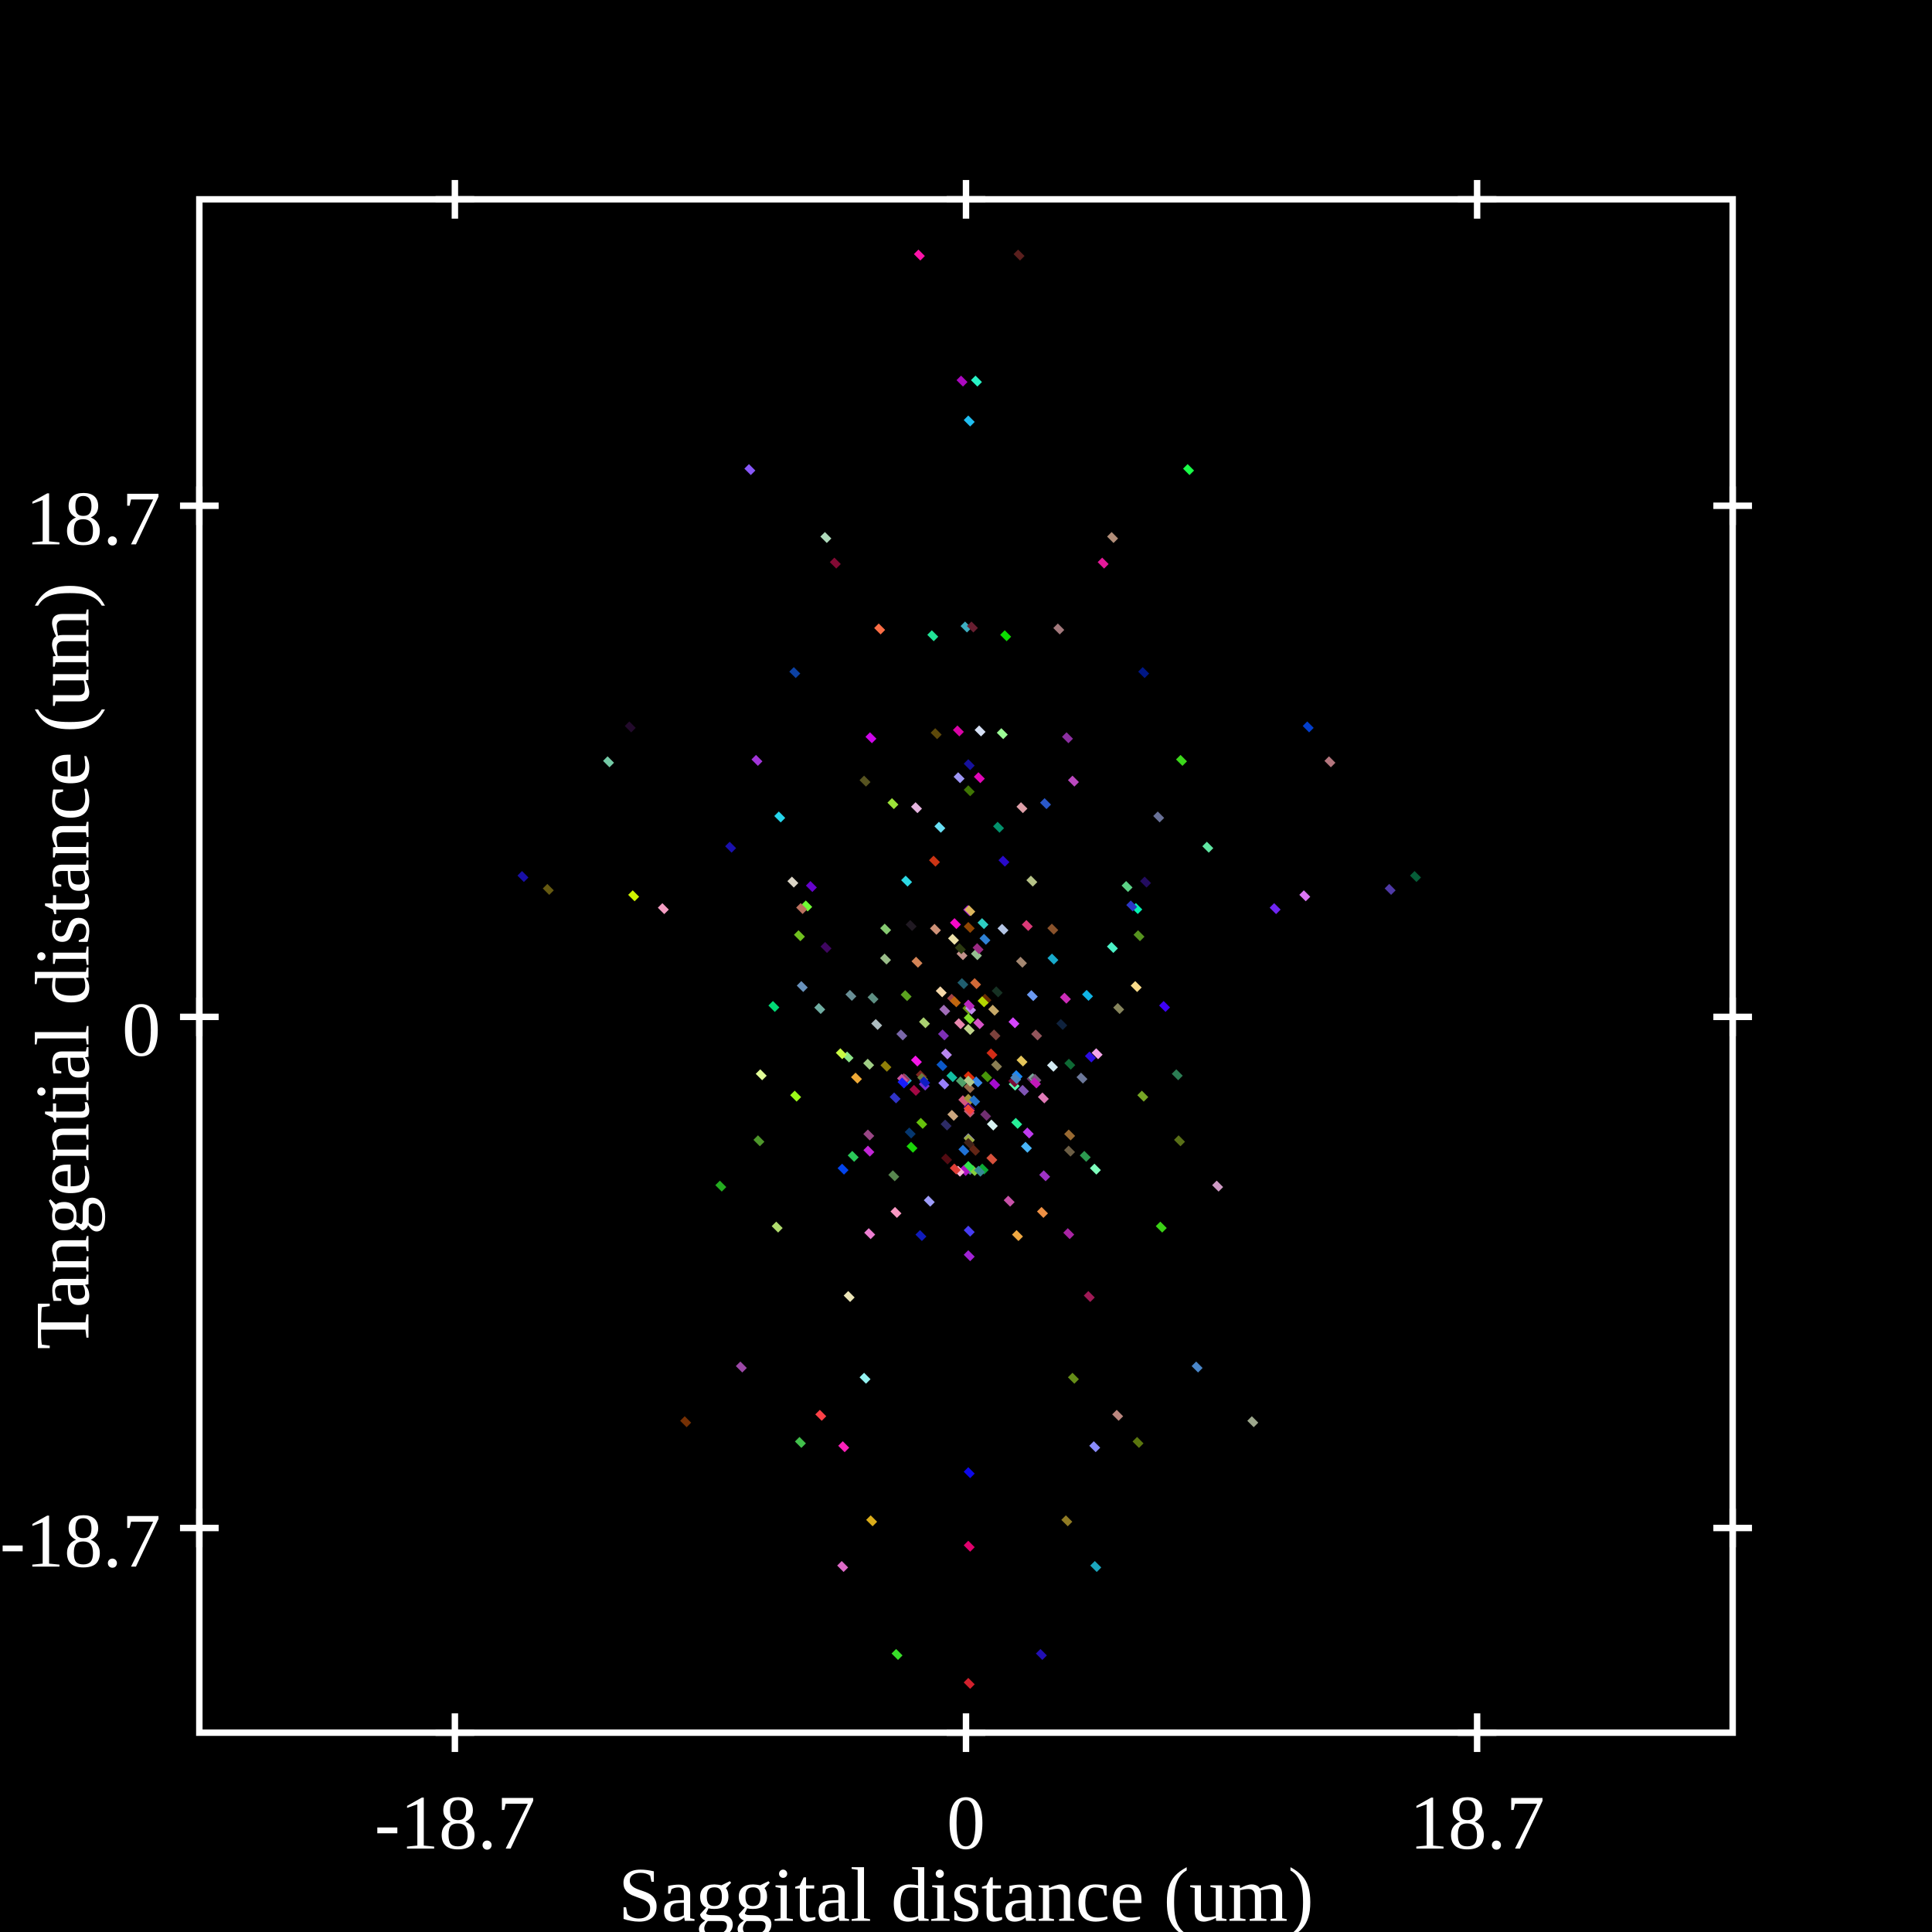
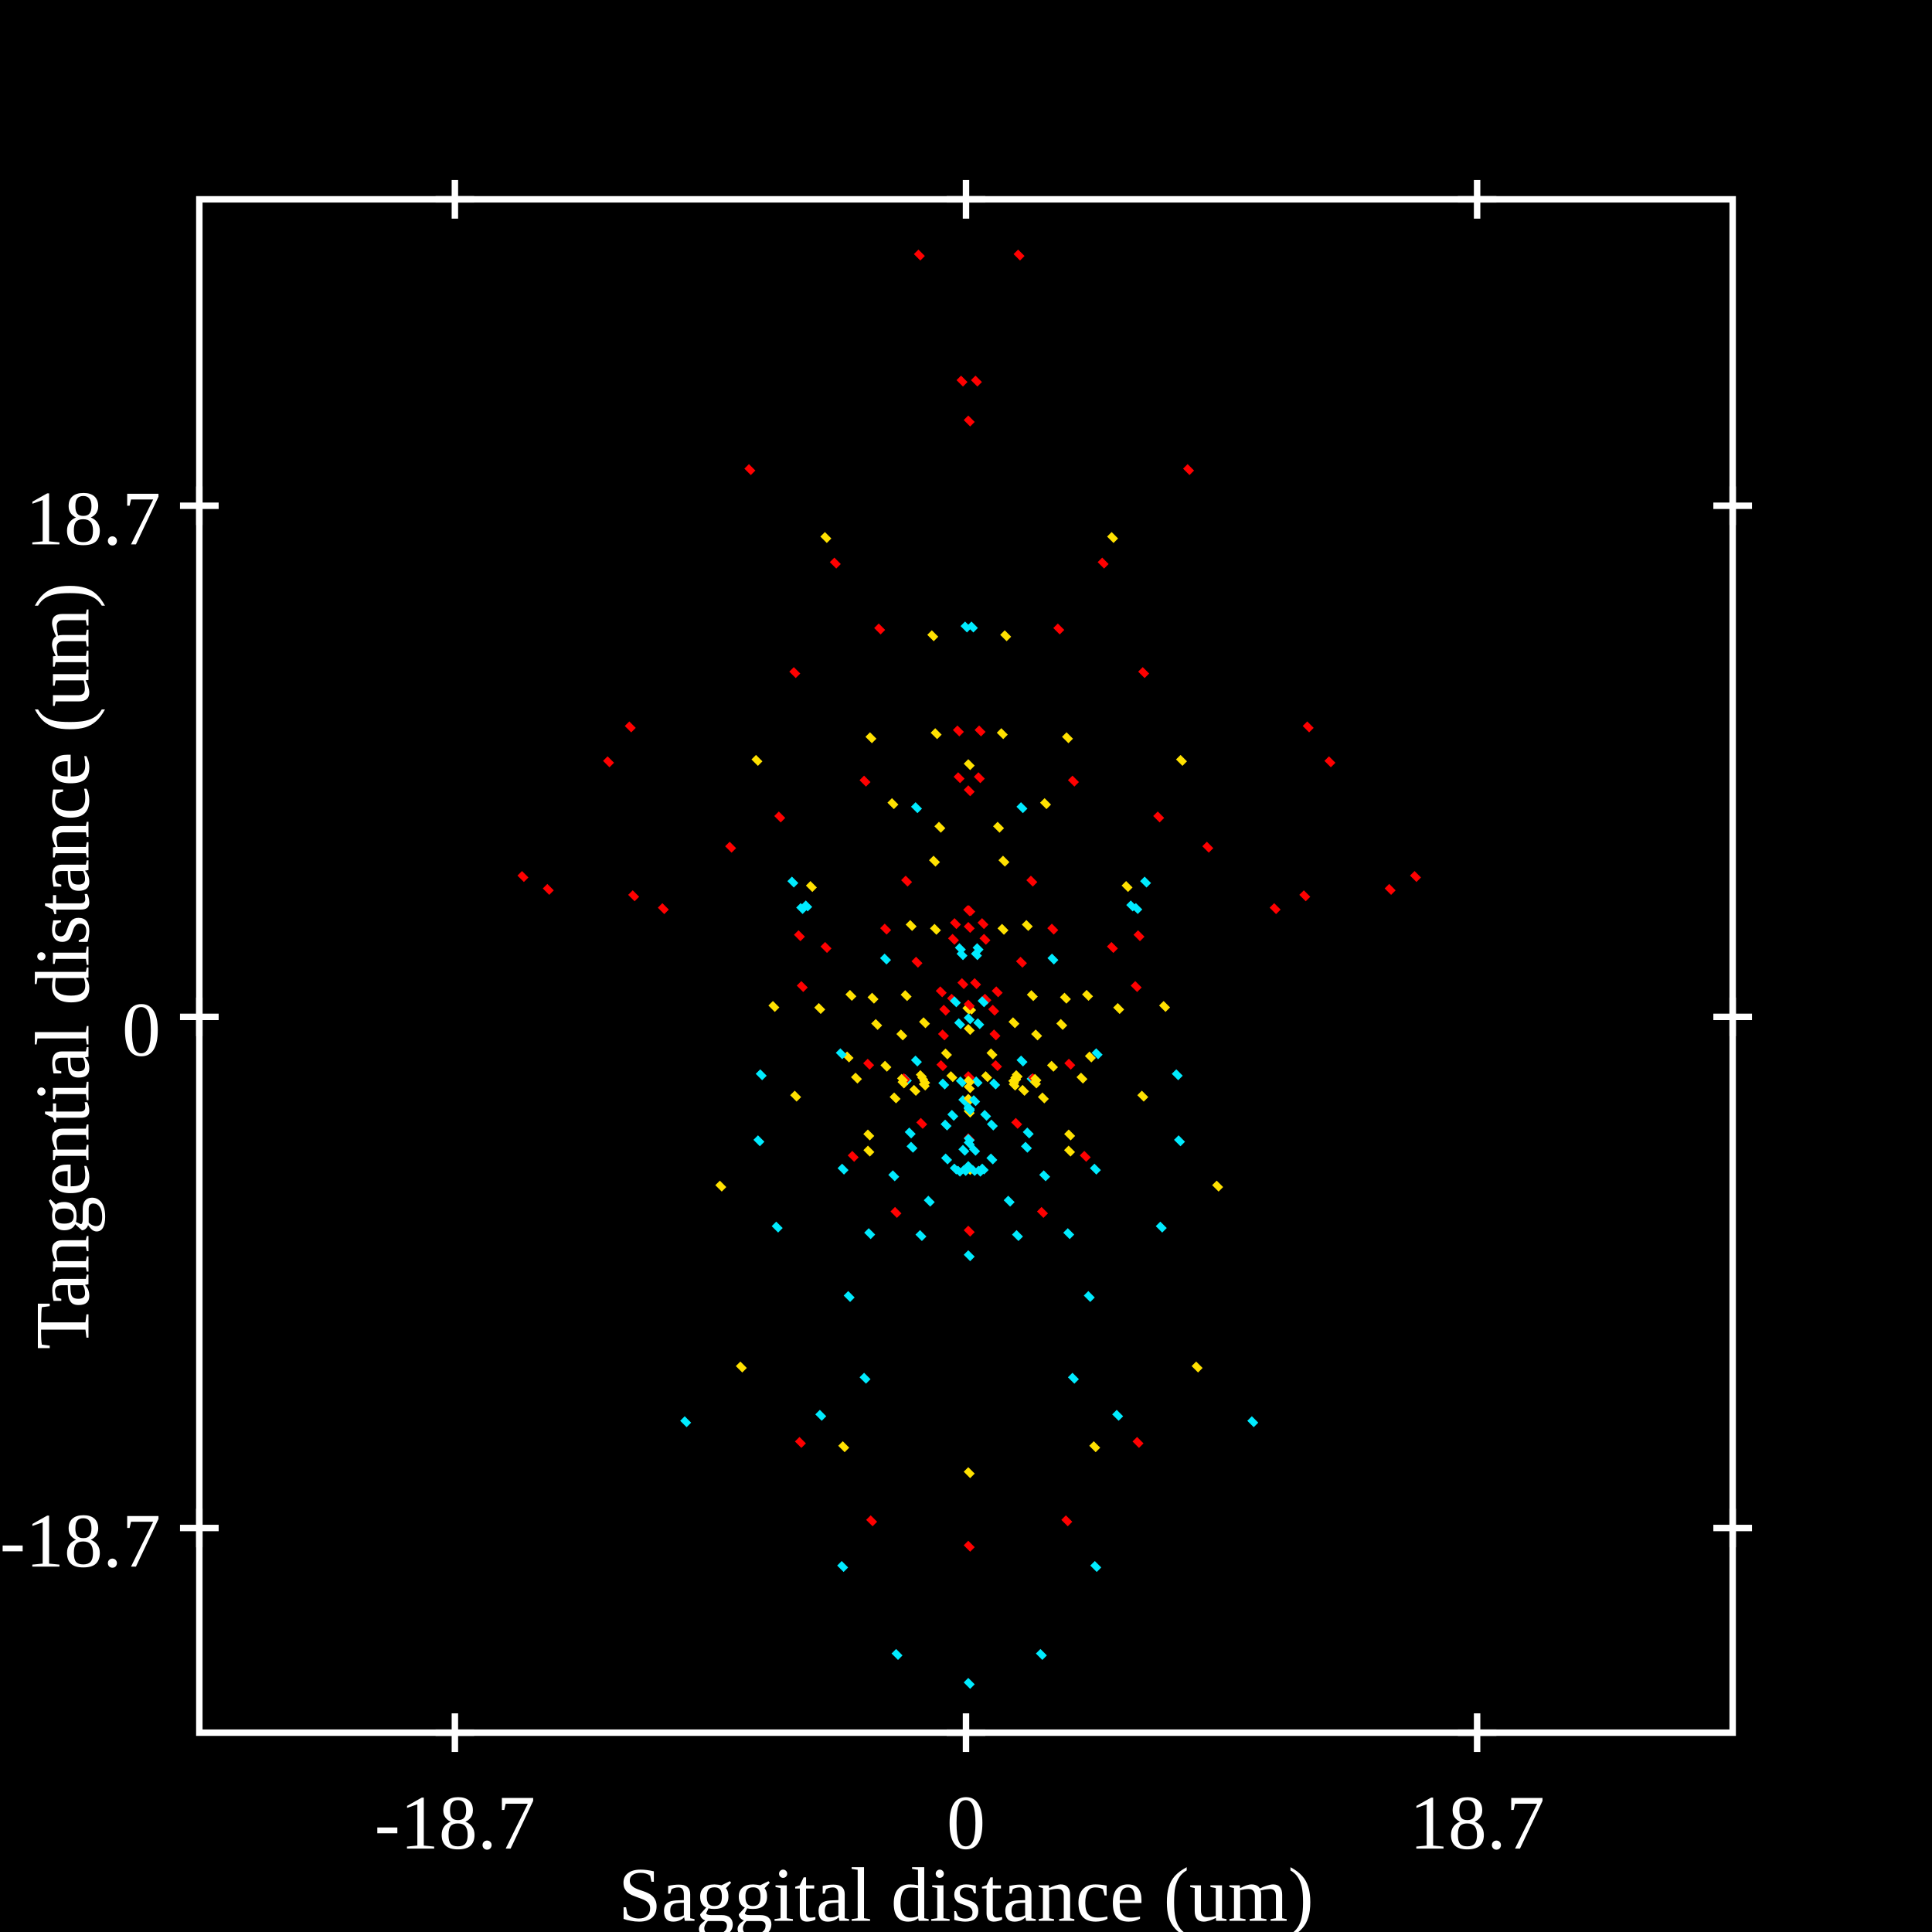
<svg xmlns="http://www.w3.org/2000/svg" xmlns:xlink="http://www.w3.org/1999/xlink" width="300px" height="300px" version="1.1">
  <rect x="0" y="0" width="300" height="300" fill="#000000" />
  <defs>
    <g id="dot">
      <line x1="1" y1="1" x2="0" y2="0" />
    </g>
    <g id="cross">
      <line x1="-3" y1="0" x2="3" y2="0" />
      <line x1="0" y1="-3" x2="0" y2="3" />
    </g>
    <g id="square">
      <line x1="-3" y1="-3" x2="-3" y2="3" />
      <line x1="-3" y1="3" x2="3" y2="3" />
      <line x1="3" y1="3" x2="3" y2="-3" />
      <line x1="3" y1="-3" x2="-3" y2="-3" />
    </g>
    <g id="round">
      <ellipse cx="0" cy="0" rx="3" ry="3" fill="none" />
    </g>
    <g id="triangle">
      <line x1="0" y1="-3" x2="-3" y2="3" />
      <line x1="-3" y1="3" x2="3" y2="3" />
      <line x1="0" y1="-3" x2="3" y2="3" />
    </g>
  </defs>
  <polygon fill="none" stroke="#ffffff" points="30.952,269.048 30.952,30.952 269.048,30.952 269.048,269.048 " />
  <text style="font-size:12;text-align:center;text-anchor:middle;" x="150" y="298.262" fill="#ffffff">Saggital distance (um)</text>
  <use x="70.635" y="30.952" xlink:href="#cross" stroke="#ffffff" />
  <use x="70.635" y="269.048" xlink:href="#cross" stroke="#ffffff" />
  <text style="font-size:12;text-align:center;text-anchor:middle;" x="70.635" y="287.048" fill="#ffffff">-18.7</text>
  <use x="150" y="30.952" xlink:href="#cross" stroke="#ffffff" />
  <use x="150" y="269.048" xlink:href="#cross" stroke="#ffffff" />
  <text style="font-size:12;text-align:center;text-anchor:middle;" x="150" y="287.048" fill="#ffffff">0</text>
  <use x="229.365" y="30.952" xlink:href="#cross" stroke="#ffffff" />
  <use x="229.365" y="269.048" xlink:href="#cross" stroke="#ffffff" />
  <text style="font-size:12;text-align:center;text-anchor:middle;" x="229.365" y="287.048" fill="#ffffff">18.7</text>
  <text style="font-size:12;text-align:center;text-anchor:middle;" x="7.738" y="156" transform="rotate(-90,7.7381,150)" fill="#ffffff">Tangential distance (um)</text>
  <use x="269.048" y="237.266" xlink:href="#cross" stroke="#ffffff" />
  <use x="30.952" y="237.266" xlink:href="#cross" stroke="#ffffff" />
  <text style="font-size:12;text-align:right;text-anchor:end;" x="24.952" y="243.266" fill="#ffffff">-18.7</text>
  <use x="269.048" y="157.901" xlink:href="#cross" stroke="#ffffff" />
  <use x="30.952" y="157.901" xlink:href="#cross" stroke="#ffffff" />
  <text style="font-size:12;text-align:right;text-anchor:end;" x="24.952" y="163.901" fill="#ffffff">0</text>
  <use x="269.048" y="78.535" xlink:href="#cross" stroke="#ffffff" />
  <use x="30.952" y="78.535" xlink:href="#cross" stroke="#ffffff" />
  <text style="font-size:12;text-align:right;text-anchor:end;" x="24.952" y="84.535" fill="#ffffff">18.7</text>
-   <use x="126.95" y="219.271" xlink:href="#dot" stroke="#fd4147" />
-   <use x="114.613" y="211.771" xlink:href="#dot" stroke="#9c48a7" />
-   <use x="123.788" y="223.479" xlink:href="#dot" stroke="#42c04c" />
-   <use x="130.348" y="242.748" xlink:href="#dot" stroke="#dd6ac7" />
-   <use x="130.512" y="224.147" xlink:href="#dot" stroke="#fc21bb" />
-   <use x="134.846" y="235.651" xlink:href="#dot" stroke="#dbad1a" />
-   <use x="138.794" y="256.405" xlink:href="#dot" stroke="#38dd29" />
-   <use x="150" y="228.174" xlink:href="#dot" stroke="#0d08ea" />
-   <use x="150" y="239.599" xlink:href="#dot" stroke="#e1016d" />
-   <use x="150" y="260.895" xlink:href="#dot" stroke="#d2212d" />
-   <use x="169.488" y="224.147" xlink:href="#dot" stroke="#8a8cfc" />
-   <use x="165.154" y="235.651" xlink:href="#dot" stroke="#907b24" />
-   <use x="161.206" y="256.405" xlink:href="#dot" stroke="#220fb4" />
-   <use x="185.387" y="211.771" xlink:href="#dot" stroke="#4a86c8" />
-   <use x="176.212" y="223.479" xlink:href="#dot" stroke="#5a760e" />
-   <use x="169.652" y="242.748" xlink:href="#dot" stroke="#1ba5bd" />
-   <use x="173.05" y="219.271" xlink:href="#dot" stroke="#ba867e" />
-   <use x="127.739" y="82.967" xlink:href="#dot" stroke="#afdabc" />
-   <use x="170.795" y="86.936" xlink:href="#dot" stroke="#e5199a" />
-   <use x="149.504" y="96.862" xlink:href="#dot" stroke="#3daec1" />
-   <use x="134.74" y="114.059" xlink:href="#dot" stroke="#cd06e9" />
-   <use x="166.181" y="120.793" xlink:href="#dot" stroke="#bb48bf" />
-   <use x="158.186" y="124.917" xlink:href="#dot" stroke="#de9fa8" />
-   <use x="125.491" y="137.159" xlink:href="#dot" stroke="#6603cc" />
-   <use x="147.559" y="145.357" xlink:href="#dot" stroke="#ede2a9" />
-   <use x="148.881" y="147.745" xlink:href="#dot" stroke="#c3918b" />
-   <use x="119.666" y="155.785" xlink:href="#dot" stroke="#02da76" />
-   <use x="134.383" y="164.75" xlink:href="#dot" stroke="#a0ce85" />
-   <use x="140.24" y="167.159" xlink:href="#dot" stroke="#28a6d4" />
-   <use x="123.049" y="169.709" xlink:href="#dot" stroke="#9cfa19" />
-   <use x="131.984" y="179.06" xlink:href="#dot" stroke="#2ac858" />
-   <use x="138.284" y="182.078" xlink:href="#dot" stroke="#57864e" />
-   <use x="134.42" y="178.242" xlink:href="#dot" stroke="#c326d8" />
-   <use x="138.625" y="187.765" xlink:href="#dot" stroke="#f998c3" />
-   <use x="142.504" y="191.358" xlink:href="#dot" stroke="#101bbc" />
-   <use x="150" y="181.099" xlink:href="#dot" stroke="#597c9c" />
-   <use x="150" y="190.671" xlink:href="#dot" stroke="#473cf4" />
-   <use x="150" y="194.488" xlink:href="#dot" stroke="#a122d6" />
-   <use x="165.58" y="178.242" xlink:href="#dot" stroke="#6b5d44" />
-   <use x="161.375" y="187.765" xlink:href="#dot" stroke="#ee9044" />
-   <use x="157.496" y="191.358" xlink:href="#dot" stroke="#f0a842" />
-   <use x="176.951" y="169.709" xlink:href="#dot" stroke="#76a625" />
-   <use x="168.016" y="179.06" xlink:href="#dot" stroke="#2c9950" />
-   <use x="161.716" y="182.078" xlink:href="#dot" stroke="#9e32c6" />
-   <use x="180.334" y="155.785" xlink:href="#dot" stroke="#3e01f5" />
-   <use x="165.617" y="164.75" xlink:href="#dot" stroke="#0e6934" />
-   <use x="159.76" y="167.159" xlink:href="#dot" stroke="#693063" />
-   <use x="174.509" y="137.159" xlink:href="#dot" stroke="#5cd186" />
-   <use x="152.441" y="145.357" xlink:href="#dot" stroke="#2f81d5" />
-   <use x="151.119" y="147.745" xlink:href="#dot" stroke="#95be91" />
-   <use x="165.26" y="114.059" xlink:href="#dot" stroke="#8c2fa1" />
-   <use x="133.819" y="120.793" xlink:href="#dot" stroke="#575320" />
-   <use x="141.814" y="124.917" xlink:href="#dot" stroke="#e5b5e0" />
-   <use x="172.261" y="82.967" xlink:href="#dot" stroke="#b28e79" />
-   <use x="129.205" y="86.936" xlink:href="#dot" stroke="#820a34" />
-   <use x="150.496" y="96.862" xlink:href="#dot" stroke="#681e30" />
-   <use x="117.038" y="117.574" xlink:href="#dot" stroke="#a235da" />
-   <use x="177.087" y="103.941" xlink:href="#dot" stroke="#001786" />
-   <use x="124.768" y="140.177" xlink:href="#dot" stroke="#70fd34" />
-   <use x="161.848" y="124.288" xlink:href="#dot" stroke="#2a58c9" />
-   <use x="206.007" y="117.794" xlink:href="#dot" stroke="#b4767e" />
-   <use x="177.385" y="136.471" xlink:href="#dot" stroke="#230c5f" />
-   <use x="155.393" y="133.223" xlink:href="#dot" stroke="#2809ca" />
-   <use x="187.05" y="131.054" xlink:href="#dot" stroke="#60e5a2" />
-   <use x="176.022" y="140.575" xlink:href="#dot" stroke="#04f1b2" />
-   <use x="140.983" y="143.212" xlink:href="#dot" stroke="#201922" />
-   <use x="162.975" y="143.775" xlink:href="#dot" stroke="#89522b" />
-   <use x="162.994" y="148.422" xlink:href="#dot" stroke="#18aacc" />
-   <use x="131.627" y="154.064" xlink:href="#dot" stroke="#698f96" />
-   <use x="146.201" y="156.365" xlink:href="#dot" stroke="#a16db8" />
-   <use x="151.483" y="158.46" xlink:href="#dot" stroke="#d652c9" />
-   <use x="131.186" y="163.629" xlink:href="#dot" stroke="#8de488" />
-   <use x="139.999" y="166.998" xlink:href="#dot" stroke="#9b3a5c" />
-   <use x="146.047" y="167.824" xlink:href="#dot" stroke="#9a80fc" />
-   <use x="138.488" y="169.987" xlink:href="#dot" stroke="#3034c7" />
-   <use x="142.627" y="173.934" xlink:href="#dot" stroke="#66c10c" />
-   <use x="146.409" y="174.198" xlink:href="#dot" stroke="#2d2b66" />
-   <use x="150" y="172.187" xlink:href="#dot" stroke="#c25c70" />
-   <use x="150" y="176.316" xlink:href="#dot" stroke="#8d86cc" />
-   <use x="150" y="176.425" xlink:href="#dot" stroke="#9cab41" />
-   <use x="161.512" y="169.987" xlink:href="#dot" stroke="#e07ab7" />
-   <use x="157.373" y="173.934" xlink:href="#dot" stroke="#27ee98" />
-   <use x="153.591" y="174.198" xlink:href="#dot" stroke="#d7f3f2" />
-   <use x="168.814" y="163.629" xlink:href="#dot" stroke="#2c0ce3" />
-   <use x="160.001" y="166.998" xlink:href="#dot" stroke="#77a998" />
-   <use x="153.953" y="167.824" xlink:href="#dot" stroke="#a60cce" />
-   <use x="168.373" y="154.064" xlink:href="#dot" stroke="#10b4e6" />
-   <use x="153.799" y="156.365" xlink:href="#dot" stroke="#c7a968" />
-   <use x="148.517" y="158.46" xlink:href="#dot" stroke="#e987ae" />
-   <use x="159.017" y="143.212" xlink:href="#dot" stroke="#db3a78" />
-   <use x="137.025" y="143.775" xlink:href="#dot" stroke="#86ca71" />
-   <use x="137.006" y="148.422" xlink:href="#dot" stroke="#9abd89" />
-   <use x="144.607" y="133.223" xlink:href="#dot" stroke="#cb3414" />
-   <use x="112.95" y="131.054" xlink:href="#dot" stroke="#1a10ad" />
-   <use x="123.978" y="140.575" xlink:href="#dot" stroke="#bb715f" />
-   <use x="138.152" y="124.288" xlink:href="#dot" stroke="#9be238" />
-   <use x="93.993" y="117.794" xlink:href="#dot" stroke="#74caa6" />
-   <use x="122.615" y="136.471" xlink:href="#dot" stroke="#dbd5c6" />
-   <use x="182.962" y="117.574" xlink:href="#dot" stroke="#3cd81b" />
-   <use x="122.913" y="103.941" xlink:href="#dot" stroke="#0c41a4" />
-   <use x="175.232" y="140.177" xlink:href="#dot" stroke="#2b36c6" />
-   <use x="111.426" y="183.68" xlink:href="#dot" stroke="#24ac20" />
-   <use x="175.925" y="152.692" xlink:href="#dot" stroke="#f9dc8b" />
-   <use x="105.969" y="220.265" xlink:href="#dot" stroke="#753004" />
-   <use x="173.209" y="156.104" xlink:href="#dot" stroke="#86845c" />
-   <use x="219.299" y="135.608" xlink:href="#dot" stroke="#065d38" />
-   <use x="182.655" y="176.642" xlink:href="#dot" stroke="#596f17" />
-   <use x="164.939" y="154.5" xlink:href="#dot" stroke="#cd2db9" />
-   <use x="197.501" y="140.594" xlink:href="#dot" stroke="#6f26f2" />
-   <use x="182.301" y="166.391" xlink:href="#dot" stroke="#2b7c53" />
-   <use x="149.788" y="156.197" xlink:href="#dot" stroke="#689412" />
-   <use x="172.233" y="146.625" xlink:href="#dot" stroke="#4bf2c6" />
-   <use x="169.864" y="163.126" xlink:href="#dot" stroke="#f4a4ea" />
-   <use x="139.535" y="160.208" xlink:href="#dot" stroke="#7a67aa" />
-   <use x="154.345" y="153.511" xlink:href="#dot" stroke="#163123" />
-   <use x="158.198" y="164.255" xlink:href="#dot" stroke="#e5c55a" />
-   <use x="137.069" y="165.067" xlink:href="#dot" stroke="#918008" />
-   <use x="146.002" y="160.203" xlink:href="#dot" stroke="#7d2fb5" />
-   <use x="151.224" y="167.489" xlink:href="#dot" stroke="#3686e7" />
-   <use x="141.565" y="168.813" xlink:href="#dot" stroke="#a30844" />
-   <use x="145.754" y="164.971" xlink:href="#dot" stroke="#0b58c9" />
-   <use x="149.155" y="170.415" xlink:href="#dot" stroke="#d3577d" />
-   <use x="150" y="170.191" xlink:href="#dot" stroke="#a1933a" />
-   <use x="150" y="166.678" xlink:href="#dot" stroke="#dd2d0a" />
-   <use x="150" y="171.544" xlink:href="#dot" stroke="#cb08a9" />
-   <use x="158.435" y="168.813" xlink:href="#dot" stroke="#8055b4" />
-   <use x="154.246" y="164.971" xlink:href="#dot" stroke="#8b7f54" />
-   <use x="150.845" y="170.415" xlink:href="#dot" stroke="#2674cb" />
-   <use x="162.931" y="165.067" xlink:href="#dot" stroke="#d2e9f1" />
-   <use x="153.998" y="160.203" xlink:href="#dot" stroke="#7b413c" />
-   <use x="148.776" y="167.489" xlink:href="#dot" stroke="#51a169" />
-   <use x="160.465" y="160.208" xlink:href="#dot" stroke="#92555b" />
-   <use x="145.655" y="153.511" xlink:href="#dot" stroke="#f4d7a9" />
-   <use x="141.802" y="164.255" xlink:href="#dot" stroke="#f617e9" />
-   <use x="150.212" y="156.197" xlink:href="#dot" stroke="#c18bec" />
-   <use x="127.767" y="146.625" xlink:href="#dot" stroke="#3f0660" />
-   <use x="130.136" y="163.126" xlink:href="#dot" stroke="#c9fa43" />
-   <use x="135.061" y="154.5" xlink:href="#dot" stroke="#5e8f83" />
-   <use x="102.499" y="140.594" xlink:href="#dot" stroke="#f59ec3" />
-   <use x="117.699" y="166.391" xlink:href="#dot" stroke="#e2fd98" />
-   <use x="126.791" y="156.104" xlink:href="#dot" stroke="#70ada2" />
-   <use x="80.701" y="135.608" xlink:href="#dot" stroke="#190fa8" />
-   <use x="117.345" y="176.642" xlink:href="#dot" stroke="#4e972b" />
-   <use x="188.574" y="183.68" xlink:href="#dot" stroke="#ce9bc5" />
-   <use x="124.075" y="152.692" xlink:href="#dot" stroke="#6891bb" />
-   <use x="194.031" y="220.265" xlink:href="#dot" stroke="#9da78c" />
-   <use x="165.594" y="175.739" xlink:href="#dot" stroke="#996a32" />
-   <use x="215.362" y="137.605" xlink:href="#dot" stroke="#4f39a6" />
-   <use x="166.178" y="213.514" xlink:href="#dot" stroke="#658d18" />
-   <use x="167.507" y="166.91" xlink:href="#dot" stroke="#6c789a" />
-   <use x="202.107" y="138.599" xlink:href="#dot" stroke="#dc76f5" />
-   <use x="179.819" y="190.043" xlink:href="#dot" stroke="#3bd216" />
-   <use x="152.7" y="166.682" xlink:href="#dot" stroke="#479609" />
-   <use x="176.363" y="144.799" xlink:href="#dot" stroke="#56931f" />
-   <use x="169.593" y="181.045" xlink:href="#dot" stroke="#7efebd" />
-   <use x="142.556" y="166.524" xlink:href="#dot" stroke="#7c241f" />
-   <use x="158.112" y="148.914" xlink:href="#dot" stroke="#a48771" />
-   <use x="159.165" y="175.431" xlink:href="#dot" stroke="#bf3aef" />
-   <use x="139.641" y="167.103" xlink:href="#dot" stroke="#c953a0" />
-   <use x="149.011" y="152.233" xlink:href="#dot" stroke="#1f5d6e" />
-   <use x="152.547" y="172.693" xlink:href="#dot" stroke="#702f70" />
-   <use x="143.019" y="167.996" xlink:href="#dot" stroke="#742fd4" />
-   <use x="147.41" y="154.662" xlink:href="#dot" stroke="#a24145" />
-   <use x="150.015" y="171.798" xlink:href="#dot" stroke="#f614dc" />
-   <use x="150" y="168.404" xlink:href="#dot" stroke="#976a4a" />
-   <use x="150" y="155.566" xlink:href="#dot" stroke="#b926c0" />
-   <use x="150" y="171.641" xlink:href="#dot" stroke="#070c74" />
-   <use x="156.981" y="167.996" xlink:href="#dot" stroke="#5ef7b0" />
-   <use x="152.59" y="154.662" xlink:href="#dot" stroke="#6a2c00" />
-   <use x="149.985" y="171.798" xlink:href="#dot" stroke="#f14538" />
-   <use x="160.359" y="167.103" xlink:href="#dot" stroke="#75597a" />
-   <use x="150.989" y="152.233" xlink:href="#dot" stroke="#d16937" />
-   <use x="147.453" y="172.693" xlink:href="#dot" stroke="#cba67e" />
-   <use x="157.444" y="166.524" xlink:href="#dot" stroke="#1987f6" />
-   <use x="141.888" y="148.914" xlink:href="#dot" stroke="#d48456" />
-   <use x="140.835" y="175.431" xlink:href="#dot" stroke="#053770" />
-   <use x="147.3" y="166.682" xlink:href="#dot" stroke="#11bea1" />
-   <use x="123.637" y="144.799" xlink:href="#dot" stroke="#70c01f" />
-   <use x="130.407" y="181.045" xlink:href="#dot" stroke="#0344ed" />
-   <use x="132.493" y="166.91" xlink:href="#dot" stroke="#eea936" />
-   <use x="97.893" y="138.599" xlink:href="#dot" stroke="#cff300" />
-   <use x="120.181" y="190.043" xlink:href="#dot" stroke="#b0dc6e" />
-   <use x="134.406" y="175.739" xlink:href="#dot" stroke="#994685" />
-   <use x="84.638" y="137.605" xlink:href="#dot" stroke="#655911" />
-   <use x="133.822" y="213.514" xlink:href="#dot" stroke="#94f3f2" />
-   <use x="164.369" y="158.579" xlink:href="#dot" stroke="#0f223d" />
-   <use x="202.634" y="112.377" xlink:href="#dot" stroke="#023ecc" />
-   <use x="168.643" y="200.823" xlink:href="#dot" stroke="#9f1a56" />
-   <use x="153.531" y="163.155" xlink:href="#dot" stroke="#d32c16" />
-   <use x="179.42" y="126.359" xlink:href="#dot" stroke="#697197" />
-   <use x="165.454" y="191.061" xlink:href="#dot" stroke="#a924a4" />
-   <use x="142.781" y="166.976" xlink:href="#dot" stroke="#707e3d" />
-   <use x="159.722" y="136.321" xlink:href="#dot" stroke="#b6c287" />
-   <use x="156.204" y="186.017" xlink:href="#dot" stroke="#c851a9" />
-   <use x="139.717" y="167.662" xlink:href="#dot" stroke="#181dfc" />
-   <use x="149.906" y="140.909" xlink:href="#dot" stroke="#a315d4" />
-   <use x="150.694" y="181.258" xlink:href="#dot" stroke="#85cf3a" />
-   <use x="143.088" y="167.494" xlink:href="#dot" stroke="#0e1dc4" />
-   <use x="147.862" y="142.919" xlink:href="#dot" stroke="#f709c8" />
-   <use x="149.168" y="178.117" xlink:href="#dot" stroke="#2072d7" />
-   <use x="150" y="167.386" xlink:href="#dot" stroke="#b0c88a" />
-   <use x="150" y="143.513" xlink:href="#dot" stroke="#914603" />
-   <use x="150" y="177.063" xlink:href="#dot" stroke="#412319" />
-   <use x="156.912" y="167.494" xlink:href="#dot" stroke="#7a0b34" />
-   <use x="152.138" y="142.919" xlink:href="#dot" stroke="#2dcdc2" />
-   <use x="150.832" y="178.117" xlink:href="#dot" stroke="#622515" />
-   <use x="160.283" y="167.662" xlink:href="#dot" stroke="#c118b8" />
-   <use x="150.094" y="140.909" xlink:href="#dot" stroke="#ddb65d" />
-   <use x="149.306" y="181.258" xlink:href="#dot" stroke="#ae13c3" />
-   <use x="157.219" y="166.976" xlink:href="#dot" stroke="#4984bf" />
-   <use x="140.278" y="136.321" xlink:href="#dot" stroke="#2cd8e4" />
-   <use x="143.796" y="186.017" xlink:href="#dot" stroke="#9e9dfb" />
-   <use x="146.469" y="163.155" xlink:href="#dot" stroke="#b787ef" />
-   <use x="120.58" y="126.359" xlink:href="#dot" stroke="#26d5eb" />
-   <use x="134.546" y="191.061" xlink:href="#dot" stroke="#ed7ed2" />
-   <use x="135.631" y="158.579" xlink:href="#dot" stroke="#adbcc0" />
-   <use x="97.366" y="112.377" xlink:href="#dot" stroke="#220a2b" />
-   <use x="131.357" y="200.823" xlink:href="#dot" stroke="#ece5b7" />
-   <use x="154.556" y="127.955" xlink:href="#dot" stroke="#03916c" />
-   <use x="184.06" y="72.418" xlink:href="#dot" stroke="#1afc48" />
-   <use x="158.885" y="177.644" xlink:href="#dot" stroke="#48b5f8" />
-   <use x="144.757" y="143.805" xlink:href="#dot" stroke="#cf9278" />
-   <use x="163.907" y="97.167" xlink:href="#dot" stroke="#a2797c" />
-   <use x="153.514" y="179.464" xlink:href="#dot" stroke="#d7513c" />
-   <use x="140.204" y="154.102" xlink:href="#dot" stroke="#5ba21f" />
-   <use x="151.684" y="112.999" xlink:href="#dot" stroke="#d6e0f5" />
-   <use x="148.412" y="181.364" xlink:href="#dot" stroke="#fdb4d5" />
-   <use x="143.054" y="158.312" xlink:href="#dot" stroke="#aad070" />
-   <use x="148.428" y="120.262" xlink:href="#dot" stroke="#9f97f5" />
-   <use x="147.834" y="181.028" xlink:href="#dot" stroke="#e13f38" />
-   <use x="150" y="159.361" xlink:href="#dot" stroke="#bfd38a" />
-   <use x="150" y="122.289" xlink:href="#dot" stroke="#3f7503" />
-   <use x="150" y="180.633" xlink:href="#dot" stroke="#31e44d" />
-   <use x="156.946" y="158.312" xlink:href="#dot" stroke="#d645fe" />
-   <use x="151.572" y="120.262" xlink:href="#dot" stroke="#e007b8" />
-   <use x="152.166" y="181.028" xlink:href="#dot" stroke="#0ba833" />
-   <use x="159.796" y="154.102" xlink:href="#dot" stroke="#6b9af2" />
-   <use x="148.316" y="112.999" xlink:href="#dot" stroke="#da03a7" />
-   <use x="151.588" y="181.364" xlink:href="#dot" stroke="#358994" />
-   <use x="155.243" y="143.805" xlink:href="#dot" stroke="#b4c5e5" />
-   <use x="136.093" y="97.167" xlink:href="#dot" stroke="#fb6e46" />
-   <use x="146.486" y="179.464" xlink:href="#dot" stroke="#530b12" />
-   <use x="145.444" y="127.955" xlink:href="#dot" stroke="#69dff4" />
-   <use x="115.94" y="72.418" xlink:href="#dot" stroke="#8858f9" />
-   <use x="141.115" y="177.644" xlink:href="#dot" stroke="#1ad608" />
-   <use x="144.339" y="98.221" xlink:href="#dot" stroke="#21e296" />
-   <use x="157.74" y="39.105" xlink:href="#dot" stroke="#5a1f1d" />
-   <use x="148.626" y="146.805" xlink:href="#dot" stroke="#2b3910" />
-   <use x="144.866" y="113.426" xlink:href="#dot" stroke="#5d490a" />
-   <use x="151.121" y="58.676" xlink:href="#dot" stroke="#28f3c6" />
-   <use x="147.845" y="155.058" xlink:href="#dot" stroke="#c0660e" />
-   <use x="150" y="118.236" xlink:href="#dot" stroke="#16119c" />
-   <use x="150" y="64.872" xlink:href="#dot" stroke="#20bef1" />
-   <use x="150" y="157.689" xlink:href="#dot" stroke="#82de26" />
-   <use x="155.134" y="113.426" xlink:href="#dot" stroke="#9bfd95" />
-   <use x="148.879" y="58.676" xlink:href="#dot" stroke="#ac09c0" />
-   <use x="152.155" y="155.058" xlink:href="#dot" stroke="#b4d600" />
-   <use x="155.661" y="98.221" xlink:href="#dot" stroke="#0bde00" />
-   <use x="142.26" y="39.105" xlink:href="#dot" stroke="#fd13a9" />
-   <use x="151.374" y="146.805" xlink:href="#dot" stroke="#9b2a83" />
+   <use x="126.95" y="219.271" xlink:href="#dot" stroke="#00ebff" />
+   <use x="114.613" y="211.771" xlink:href="#dot" stroke="#ffe100" />
+   <use x="123.788" y="223.479" xlink:href="#dot" stroke="#ff0000" />
+   <use x="130.348" y="242.748" xlink:href="#dot" stroke="#00ebff" />
+   <use x="130.512" y="224.147" xlink:href="#dot" stroke="#ffe100" />
+   <use x="134.846" y="235.651" xlink:href="#dot" stroke="#ff0000" />
+   <use x="138.794" y="256.405" xlink:href="#dot" stroke="#00ebff" />
+   <use x="150" y="228.174" xlink:href="#dot" stroke="#ffe100" />
+   <use x="150" y="239.599" xlink:href="#dot" stroke="#ff0000" />
+   <use x="150" y="260.895" xlink:href="#dot" stroke="#00ebff" />
+   <use x="169.488" y="224.147" xlink:href="#dot" stroke="#ffe100" />
+   <use x="165.154" y="235.651" xlink:href="#dot" stroke="#ff0000" />
+   <use x="161.206" y="256.405" xlink:href="#dot" stroke="#00ebff" />
+   <use x="185.387" y="211.771" xlink:href="#dot" stroke="#ffe100" />
+   <use x="176.212" y="223.479" xlink:href="#dot" stroke="#ff0000" />
+   <use x="169.652" y="242.748" xlink:href="#dot" stroke="#00ebff" />
+   <use x="173.05" y="219.271" xlink:href="#dot" stroke="#00ebff" />
+   <use x="127.739" y="82.967" xlink:href="#dot" stroke="#ffe100" />
+   <use x="170.795" y="86.936" xlink:href="#dot" stroke="#ff0000" />
+   <use x="149.504" y="96.862" xlink:href="#dot" stroke="#00ebff" />
+   <use x="134.74" y="114.059" xlink:href="#dot" stroke="#ffe100" />
+   <use x="166.181" y="120.793" xlink:href="#dot" stroke="#ff0000" />
+   <use x="158.186" y="124.917" xlink:href="#dot" stroke="#00ebff" />
+   <use x="125.491" y="137.159" xlink:href="#dot" stroke="#ffe100" />
+   <use x="147.559" y="145.357" xlink:href="#dot" stroke="#ff0000" />
+   <use x="148.881" y="147.745" xlink:href="#dot" stroke="#00ebff" />
+   <use x="119.666" y="155.785" xlink:href="#dot" stroke="#ffe100" />
+   <use x="134.383" y="164.75" xlink:href="#dot" stroke="#ff0000" />
+   <use x="140.24" y="167.159" xlink:href="#dot" stroke="#00ebff" />
+   <use x="123.049" y="169.709" xlink:href="#dot" stroke="#ffe100" />
+   <use x="131.984" y="179.06" xlink:href="#dot" stroke="#ff0000" />
+   <use x="138.284" y="182.078" xlink:href="#dot" stroke="#00ebff" />
+   <use x="134.42" y="178.242" xlink:href="#dot" stroke="#ffe100" />
+   <use x="138.625" y="187.765" xlink:href="#dot" stroke="#ff0000" />
+   <use x="142.504" y="191.358" xlink:href="#dot" stroke="#00ebff" />
+   <use x="150" y="181.099" xlink:href="#dot" stroke="#ffe100" />
+   <use x="150" y="190.671" xlink:href="#dot" stroke="#ff0000" />
+   <use x="150" y="194.488" xlink:href="#dot" stroke="#00ebff" />
+   <use x="165.58" y="178.242" xlink:href="#dot" stroke="#ffe100" />
+   <use x="161.375" y="187.765" xlink:href="#dot" stroke="#ff0000" />
+   <use x="157.496" y="191.358" xlink:href="#dot" stroke="#00ebff" />
+   <use x="176.951" y="169.709" xlink:href="#dot" stroke="#ffe100" />
+   <use x="168.016" y="179.06" xlink:href="#dot" stroke="#ff0000" />
+   <use x="161.716" y="182.078" xlink:href="#dot" stroke="#00ebff" />
+   <use x="180.334" y="155.785" xlink:href="#dot" stroke="#ffe100" />
+   <use x="165.617" y="164.75" xlink:href="#dot" stroke="#ff0000" />
+   <use x="159.76" y="167.159" xlink:href="#dot" stroke="#00ebff" />
+   <use x="174.509" y="137.159" xlink:href="#dot" stroke="#ffe100" />
+   <use x="152.441" y="145.357" xlink:href="#dot" stroke="#ff0000" />
+   <use x="151.119" y="147.745" xlink:href="#dot" stroke="#00ebff" />
+   <use x="165.26" y="114.059" xlink:href="#dot" stroke="#ffe100" />
+   <use x="133.819" y="120.793" xlink:href="#dot" stroke="#ff0000" />
+   <use x="141.814" y="124.917" xlink:href="#dot" stroke="#00ebff" />
+   <use x="172.261" y="82.967" xlink:href="#dot" stroke="#ffe100" />
+   <use x="129.205" y="86.936" xlink:href="#dot" stroke="#ff0000" />
+   <use x="150.496" y="96.862" xlink:href="#dot" stroke="#00ebff" />
+   <use x="117.038" y="117.574" xlink:href="#dot" stroke="#ffe100" />
+   <use x="177.087" y="103.941" xlink:href="#dot" stroke="#ff0000" />
+   <use x="124.768" y="140.177" xlink:href="#dot" stroke="#00ebff" />
+   <use x="161.848" y="124.288" xlink:href="#dot" stroke="#ffe100" />
+   <use x="206.007" y="117.794" xlink:href="#dot" stroke="#ff0000" />
+   <use x="177.385" y="136.471" xlink:href="#dot" stroke="#00ebff" />
+   <use x="155.393" y="133.223" xlink:href="#dot" stroke="#ffe100" />
+   <use x="187.05" y="131.054" xlink:href="#dot" stroke="#ff0000" />
+   <use x="176.022" y="140.575" xlink:href="#dot" stroke="#00ebff" />
+   <use x="140.983" y="143.212" xlink:href="#dot" stroke="#ffe100" />
+   <use x="162.975" y="143.775" xlink:href="#dot" stroke="#ff0000" />
+   <use x="162.994" y="148.422" xlink:href="#dot" stroke="#00ebff" />
+   <use x="131.627" y="154.064" xlink:href="#dot" stroke="#ffe100" />
+   <use x="146.201" y="156.365" xlink:href="#dot" stroke="#ff0000" />
+   <use x="151.483" y="158.46" xlink:href="#dot" stroke="#00ebff" />
+   <use x="131.186" y="163.629" xlink:href="#dot" stroke="#ffe100" />
+   <use x="139.999" y="166.998" xlink:href="#dot" stroke="#ff0000" />
+   <use x="146.047" y="167.824" xlink:href="#dot" stroke="#00ebff" />
+   <use x="138.488" y="169.987" xlink:href="#dot" stroke="#ffe100" />
+   <use x="142.627" y="173.934" xlink:href="#dot" stroke="#ff0000" />
+   <use x="146.409" y="174.198" xlink:href="#dot" stroke="#00ebff" />
+   <use x="150" y="172.187" xlink:href="#dot" stroke="#ffe100" />
+   <use x="150" y="176.316" xlink:href="#dot" stroke="#ff0000" />
+   <use x="150" y="176.425" xlink:href="#dot" stroke="#00ebff" />
+   <use x="161.512" y="169.987" xlink:href="#dot" stroke="#ffe100" />
+   <use x="157.373" y="173.934" xlink:href="#dot" stroke="#ff0000" />
+   <use x="153.591" y="174.198" xlink:href="#dot" stroke="#00ebff" />
+   <use x="168.814" y="163.629" xlink:href="#dot" stroke="#ffe100" />
+   <use x="160.001" y="166.998" xlink:href="#dot" stroke="#ff0000" />
+   <use x="153.953" y="167.824" xlink:href="#dot" stroke="#00ebff" />
+   <use x="168.373" y="154.064" xlink:href="#dot" stroke="#ffe100" />
+   <use x="153.799" y="156.365" xlink:href="#dot" stroke="#ff0000" />
+   <use x="148.517" y="158.46" xlink:href="#dot" stroke="#00ebff" />
+   <use x="159.017" y="143.212" xlink:href="#dot" stroke="#ffe100" />
+   <use x="137.025" y="143.775" xlink:href="#dot" stroke="#ff0000" />
+   <use x="137.006" y="148.422" xlink:href="#dot" stroke="#00ebff" />
+   <use x="144.607" y="133.223" xlink:href="#dot" stroke="#ffe100" />
+   <use x="112.95" y="131.054" xlink:href="#dot" stroke="#ff0000" />
+   <use x="123.978" y="140.575" xlink:href="#dot" stroke="#00ebff" />
+   <use x="138.152" y="124.288" xlink:href="#dot" stroke="#ffe100" />
+   <use x="93.993" y="117.794" xlink:href="#dot" stroke="#ff0000" />
+   <use x="122.615" y="136.471" xlink:href="#dot" stroke="#00ebff" />
+   <use x="182.962" y="117.574" xlink:href="#dot" stroke="#ffe100" />
+   <use x="122.913" y="103.941" xlink:href="#dot" stroke="#ff0000" />
+   <use x="175.232" y="140.177" xlink:href="#dot" stroke="#00ebff" />
+   <use x="111.426" y="183.68" xlink:href="#dot" stroke="#ffe100" />
+   <use x="175.925" y="152.692" xlink:href="#dot" stroke="#ff0000" />
+   <use x="105.969" y="220.265" xlink:href="#dot" stroke="#00ebff" />
+   <use x="173.209" y="156.104" xlink:href="#dot" stroke="#ffe100" />
+   <use x="219.299" y="135.608" xlink:href="#dot" stroke="#ff0000" />
+   <use x="182.655" y="176.642" xlink:href="#dot" stroke="#00ebff" />
+   <use x="164.939" y="154.5" xlink:href="#dot" stroke="#ffe100" />
+   <use x="197.501" y="140.594" xlink:href="#dot" stroke="#ff0000" />
+   <use x="182.301" y="166.391" xlink:href="#dot" stroke="#00ebff" />
+   <use x="149.788" y="156.197" xlink:href="#dot" stroke="#ffe100" />
+   <use x="172.233" y="146.625" xlink:href="#dot" stroke="#ff0000" />
+   <use x="169.864" y="163.126" xlink:href="#dot" stroke="#00ebff" />
+   <use x="139.535" y="160.208" xlink:href="#dot" stroke="#ffe100" />
+   <use x="154.345" y="153.511" xlink:href="#dot" stroke="#ff0000" />
+   <use x="158.198" y="164.255" xlink:href="#dot" stroke="#00ebff" />
+   <use x="137.069" y="165.067" xlink:href="#dot" stroke="#ffe100" />
+   <use x="146.002" y="160.203" xlink:href="#dot" stroke="#ff0000" />
+   <use x="151.224" y="167.489" xlink:href="#dot" stroke="#00ebff" />
+   <use x="141.565" y="168.813" xlink:href="#dot" stroke="#ffe100" />
+   <use x="145.754" y="164.971" xlink:href="#dot" stroke="#ff0000" />
+   <use x="149.155" y="170.415" xlink:href="#dot" stroke="#00ebff" />
+   <use x="150" y="170.191" xlink:href="#dot" stroke="#ffe100" />
+   <use x="150" y="166.678" xlink:href="#dot" stroke="#ff0000" />
+   <use x="150" y="171.544" xlink:href="#dot" stroke="#00ebff" />
+   <use x="158.435" y="168.813" xlink:href="#dot" stroke="#ffe100" />
+   <use x="154.246" y="164.971" xlink:href="#dot" stroke="#ff0000" />
+   <use x="150.845" y="170.415" xlink:href="#dot" stroke="#00ebff" />
+   <use x="162.931" y="165.067" xlink:href="#dot" stroke="#ffe100" />
+   <use x="153.998" y="160.203" xlink:href="#dot" stroke="#ff0000" />
+   <use x="148.776" y="167.489" xlink:href="#dot" stroke="#00ebff" />
+   <use x="160.465" y="160.208" xlink:href="#dot" stroke="#ffe100" />
+   <use x="145.655" y="153.511" xlink:href="#dot" stroke="#ff0000" />
+   <use x="141.802" y="164.255" xlink:href="#dot" stroke="#00ebff" />
+   <use x="150.212" y="156.197" xlink:href="#dot" stroke="#ffe100" />
+   <use x="127.767" y="146.625" xlink:href="#dot" stroke="#ff0000" />
+   <use x="130.136" y="163.126" xlink:href="#dot" stroke="#00ebff" />
+   <use x="135.061" y="154.5" xlink:href="#dot" stroke="#ffe100" />
+   <use x="102.499" y="140.594" xlink:href="#dot" stroke="#ff0000" />
+   <use x="117.699" y="166.391" xlink:href="#dot" stroke="#00ebff" />
+   <use x="126.791" y="156.104" xlink:href="#dot" stroke="#ffe100" />
+   <use x="80.701" y="135.608" xlink:href="#dot" stroke="#ff0000" />
+   <use x="117.345" y="176.642" xlink:href="#dot" stroke="#00ebff" />
+   <use x="188.574" y="183.68" xlink:href="#dot" stroke="#ffe100" />
+   <use x="124.075" y="152.692" xlink:href="#dot" stroke="#ff0000" />
+   <use x="194.031" y="220.265" xlink:href="#dot" stroke="#00ebff" />
+   <use x="165.594" y="175.739" xlink:href="#dot" stroke="#ffe100" />
+   <use x="215.362" y="137.605" xlink:href="#dot" stroke="#ff0000" />
+   <use x="166.178" y="213.514" xlink:href="#dot" stroke="#00ebff" />
+   <use x="167.507" y="166.91" xlink:href="#dot" stroke="#ffe100" />
+   <use x="202.107" y="138.599" xlink:href="#dot" stroke="#ff0000" />
+   <use x="179.819" y="190.043" xlink:href="#dot" stroke="#00ebff" />
+   <use x="152.7" y="166.682" xlink:href="#dot" stroke="#ffe100" />
+   <use x="176.363" y="144.799" xlink:href="#dot" stroke="#ff0000" />
+   <use x="169.593" y="181.045" xlink:href="#dot" stroke="#00ebff" />
+   <use x="142.556" y="166.524" xlink:href="#dot" stroke="#ffe100" />
+   <use x="158.112" y="148.914" xlink:href="#dot" stroke="#ff0000" />
+   <use x="159.165" y="175.431" xlink:href="#dot" stroke="#00ebff" />
+   <use x="139.641" y="167.103" xlink:href="#dot" stroke="#ffe100" />
+   <use x="149.011" y="152.233" xlink:href="#dot" stroke="#ff0000" />
+   <use x="152.547" y="172.693" xlink:href="#dot" stroke="#00ebff" />
+   <use x="143.019" y="167.996" xlink:href="#dot" stroke="#ffe100" />
+   <use x="147.41" y="154.662" xlink:href="#dot" stroke="#ff0000" />
+   <use x="150.015" y="171.798" xlink:href="#dot" stroke="#00ebff" />
+   <use x="150" y="168.404" xlink:href="#dot" stroke="#ffe100" />
+   <use x="150" y="155.566" xlink:href="#dot" stroke="#ff0000" />
+   <use x="150" y="171.641" xlink:href="#dot" stroke="#00ebff" />
+   <use x="156.981" y="167.996" xlink:href="#dot" stroke="#ffe100" />
+   <use x="152.59" y="154.662" xlink:href="#dot" stroke="#ff0000" />
+   <use x="149.985" y="171.798" xlink:href="#dot" stroke="#00ebff" />
+   <use x="160.359" y="167.103" xlink:href="#dot" stroke="#ffe100" />
+   <use x="150.989" y="152.233" xlink:href="#dot" stroke="#ff0000" />
+   <use x="147.453" y="172.693" xlink:href="#dot" stroke="#00ebff" />
+   <use x="157.444" y="166.524" xlink:href="#dot" stroke="#ffe100" />
+   <use x="141.888" y="148.914" xlink:href="#dot" stroke="#ff0000" />
+   <use x="140.835" y="175.431" xlink:href="#dot" stroke="#00ebff" />
+   <use x="147.3" y="166.682" xlink:href="#dot" stroke="#ffe100" />
+   <use x="123.637" y="144.799" xlink:href="#dot" stroke="#ff0000" />
+   <use x="130.407" y="181.045" xlink:href="#dot" stroke="#00ebff" />
+   <use x="132.493" y="166.91" xlink:href="#dot" stroke="#ffe100" />
+   <use x="97.893" y="138.599" xlink:href="#dot" stroke="#ff0000" />
+   <use x="120.181" y="190.043" xlink:href="#dot" stroke="#00ebff" />
+   <use x="134.406" y="175.739" xlink:href="#dot" stroke="#ffe100" />
+   <use x="84.638" y="137.605" xlink:href="#dot" stroke="#ff0000" />
+   <use x="133.822" y="213.514" xlink:href="#dot" stroke="#00ebff" />
+   <use x="164.369" y="158.579" xlink:href="#dot" stroke="#ffe100" />
+   <use x="202.634" y="112.377" xlink:href="#dot" stroke="#ff0000" />
+   <use x="168.643" y="200.823" xlink:href="#dot" stroke="#00ebff" />
+   <use x="153.531" y="163.155" xlink:href="#dot" stroke="#ffe100" />
+   <use x="179.42" y="126.359" xlink:href="#dot" stroke="#ff0000" />
+   <use x="165.454" y="191.061" xlink:href="#dot" stroke="#00ebff" />
+   <use x="142.781" y="166.976" xlink:href="#dot" stroke="#ffe100" />
+   <use x="159.722" y="136.321" xlink:href="#dot" stroke="#ff0000" />
+   <use x="156.204" y="186.017" xlink:href="#dot" stroke="#00ebff" />
+   <use x="139.717" y="167.662" xlink:href="#dot" stroke="#ffe100" />
+   <use x="149.906" y="140.909" xlink:href="#dot" stroke="#ff0000" />
+   <use x="150.694" y="181.258" xlink:href="#dot" stroke="#00ebff" />
+   <use x="143.088" y="167.494" xlink:href="#dot" stroke="#ffe100" />
+   <use x="147.862" y="142.919" xlink:href="#dot" stroke="#ff0000" />
+   <use x="149.168" y="178.117" xlink:href="#dot" stroke="#00ebff" />
+   <use x="150" y="167.386" xlink:href="#dot" stroke="#ffe100" />
+   <use x="150" y="143.513" xlink:href="#dot" stroke="#ff0000" />
+   <use x="150" y="177.063" xlink:href="#dot" stroke="#00ebff" />
+   <use x="156.912" y="167.494" xlink:href="#dot" stroke="#ffe100" />
+   <use x="152.138" y="142.919" xlink:href="#dot" stroke="#ff0000" />
+   <use x="150.832" y="178.117" xlink:href="#dot" stroke="#00ebff" />
+   <use x="160.283" y="167.662" xlink:href="#dot" stroke="#ffe100" />
+   <use x="150.094" y="140.909" xlink:href="#dot" stroke="#ff0000" />
+   <use x="149.306" y="181.258" xlink:href="#dot" stroke="#00ebff" />
+   <use x="157.219" y="166.976" xlink:href="#dot" stroke="#ffe100" />
+   <use x="140.278" y="136.321" xlink:href="#dot" stroke="#ff0000" />
+   <use x="143.796" y="186.017" xlink:href="#dot" stroke="#00ebff" />
+   <use x="146.469" y="163.155" xlink:href="#dot" stroke="#ffe100" />
+   <use x="120.58" y="126.359" xlink:href="#dot" stroke="#ff0000" />
+   <use x="134.546" y="191.061" xlink:href="#dot" stroke="#00ebff" />
+   <use x="135.631" y="158.579" xlink:href="#dot" stroke="#ffe100" />
+   <use x="97.366" y="112.377" xlink:href="#dot" stroke="#ff0000" />
+   <use x="131.357" y="200.823" xlink:href="#dot" stroke="#00ebff" />
+   <use x="154.556" y="127.955" xlink:href="#dot" stroke="#ffe100" />
+   <use x="184.06" y="72.418" xlink:href="#dot" stroke="#ff0000" />
+   <use x="158.885" y="177.644" xlink:href="#dot" stroke="#00ebff" />
+   <use x="144.757" y="143.805" xlink:href="#dot" stroke="#ffe100" />
+   <use x="163.907" y="97.167" xlink:href="#dot" stroke="#ff0000" />
+   <use x="153.514" y="179.464" xlink:href="#dot" stroke="#00ebff" />
+   <use x="140.204" y="154.102" xlink:href="#dot" stroke="#ffe100" />
+   <use x="151.684" y="112.999" xlink:href="#dot" stroke="#ff0000" />
+   <use x="148.412" y="181.364" xlink:href="#dot" stroke="#00ebff" />
+   <use x="143.054" y="158.312" xlink:href="#dot" stroke="#ffe100" />
+   <use x="148.428" y="120.262" xlink:href="#dot" stroke="#ff0000" />
+   <use x="147.834" y="181.028" xlink:href="#dot" stroke="#00ebff" />
+   <use x="150" y="159.361" xlink:href="#dot" stroke="#ffe100" />
+   <use x="150" y="122.289" xlink:href="#dot" stroke="#ff0000" />
+   <use x="150" y="180.633" xlink:href="#dot" stroke="#00ebff" />
+   <use x="156.946" y="158.312" xlink:href="#dot" stroke="#ffe100" />
+   <use x="151.572" y="120.262" xlink:href="#dot" stroke="#ff0000" />
+   <use x="152.166" y="181.028" xlink:href="#dot" stroke="#00ebff" />
+   <use x="159.796" y="154.102" xlink:href="#dot" stroke="#ffe100" />
+   <use x="148.316" y="112.999" xlink:href="#dot" stroke="#ff0000" />
+   <use x="151.588" y="181.364" xlink:href="#dot" stroke="#00ebff" />
+   <use x="155.243" y="143.805" xlink:href="#dot" stroke="#ffe100" />
+   <use x="136.093" y="97.167" xlink:href="#dot" stroke="#ff0000" />
+   <use x="146.486" y="179.464" xlink:href="#dot" stroke="#00ebff" />
+   <use x="145.444" y="127.955" xlink:href="#dot" stroke="#ffe100" />
+   <use x="115.94" y="72.418" xlink:href="#dot" stroke="#ff0000" />
+   <use x="141.115" y="177.644" xlink:href="#dot" stroke="#00ebff" />
+   <use x="144.339" y="98.221" xlink:href="#dot" stroke="#ffe100" />
+   <use x="157.74" y="39.105" xlink:href="#dot" stroke="#ff0000" />
+   <use x="148.626" y="146.805" xlink:href="#dot" stroke="#00ebff" />
+   <use x="144.866" y="113.426" xlink:href="#dot" stroke="#ffe100" />
+   <use x="151.121" y="58.676" xlink:href="#dot" stroke="#ff0000" />
+   <use x="147.845" y="155.058" xlink:href="#dot" stroke="#00ebff" />
+   <use x="150" y="118.236" xlink:href="#dot" stroke="#ffe100" />
+   <use x="150" y="64.872" xlink:href="#dot" stroke="#ff0000" />
+   <use x="150" y="157.689" xlink:href="#dot" stroke="#00ebff" />
+   <use x="155.134" y="113.426" xlink:href="#dot" stroke="#ffe100" />
+   <use x="148.879" y="58.676" xlink:href="#dot" stroke="#ff0000" />
+   <use x="152.155" y="155.058" xlink:href="#dot" stroke="#00ebff" />
+   <use x="155.661" y="98.221" xlink:href="#dot" stroke="#ffe100" />
+   <use x="142.26" y="39.105" xlink:href="#dot" stroke="#ff0000" />
+   <use x="151.374" y="146.805" xlink:href="#dot" stroke="#00ebff" />
</svg>
